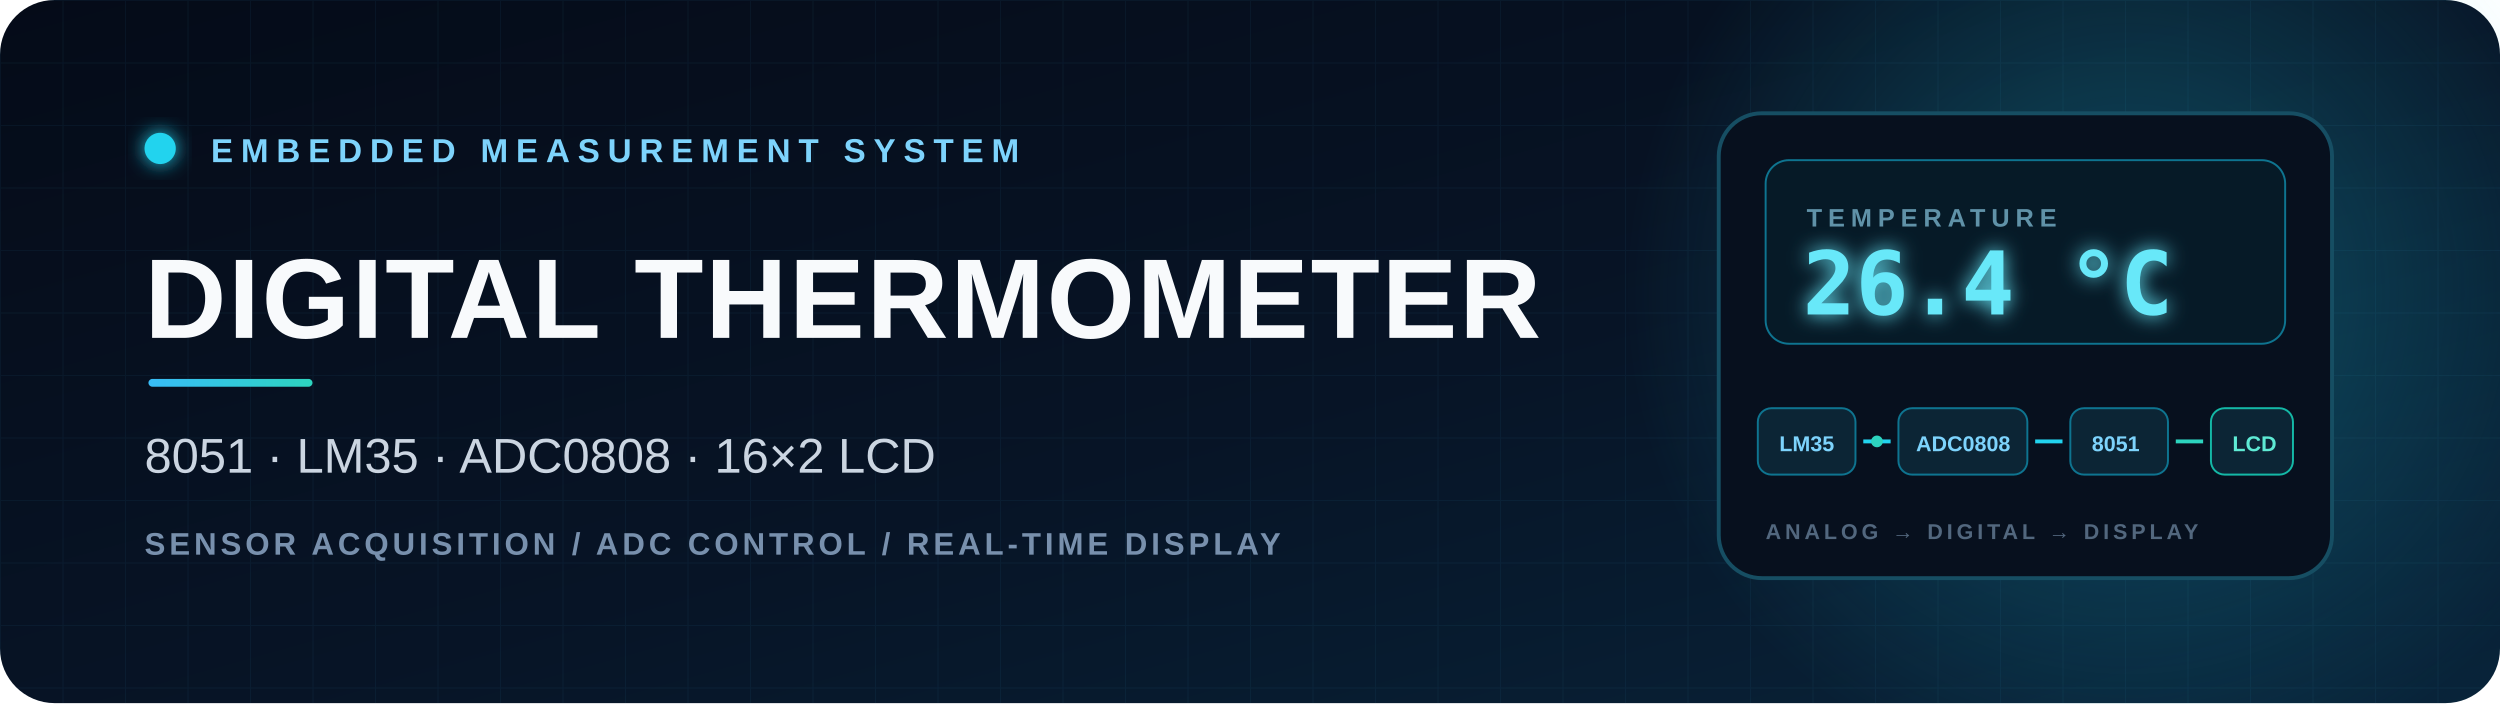
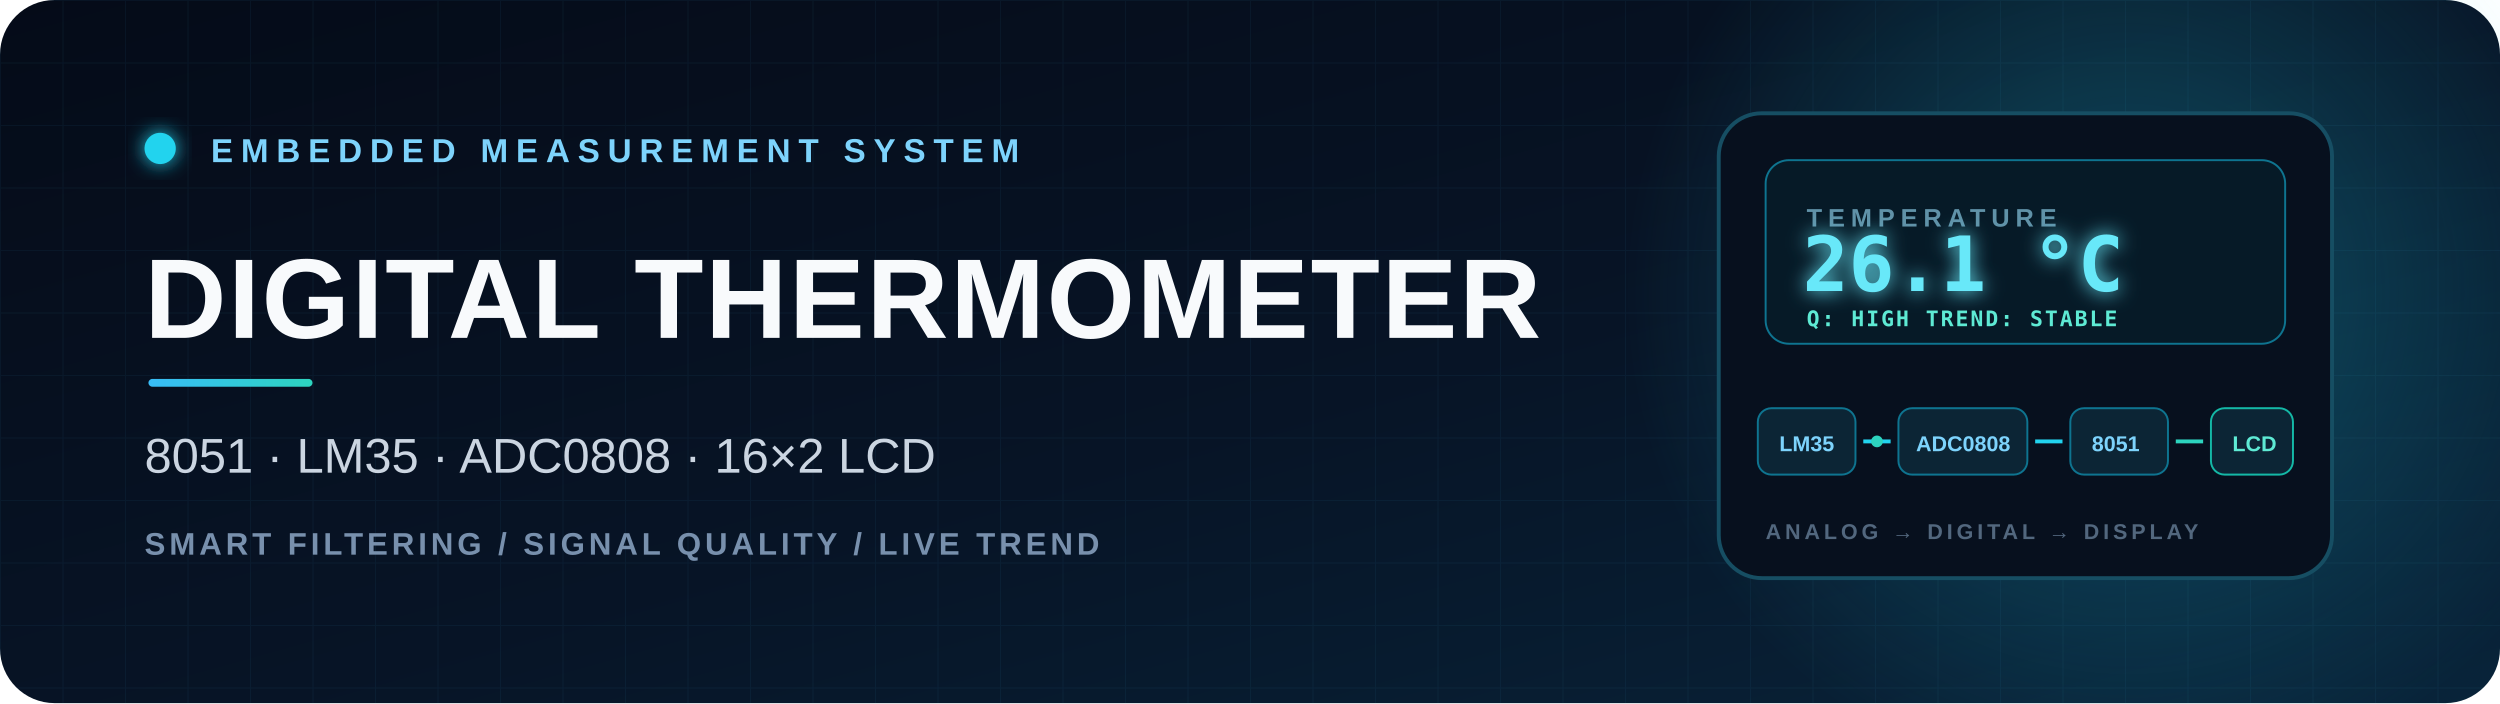
<svg xmlns="http://www.w3.org/2000/svg" width="1280" height="360" viewBox="0 0 1280 360" role="img" aria-labelledby="title desc">
  <defs>
    <linearGradient id="bg" x1="0" y1="0" x2="1" y2="1">
      <stop offset="0" stop-color="#050b18" />
      <stop offset="0.55" stop-color="#071426" />
      <stop offset="1" stop-color="#08243a" />
    </linearGradient>
    <linearGradient id="accent" x1="0" y1="0" x2="1" y2="0">
      <stop offset="0" stop-color="#38bdf8" />
      <stop offset="1" stop-color="#2dd4bf" />
    </linearGradient>
    <radialGradient id="glow">
      <stop offset="0" stop-color="#22d3ee" stop-opacity="0.3" />
      <stop offset="1" stop-color="#22d3ee" stop-opacity="0" />
    </radialGradient>
    <pattern id="grid" width="32" height="32" patternUnits="userSpaceOnUse">
      <path d="M32 0H0V32" fill="none" stroke="#38bdf8" stroke-opacity="0.055" />
    </pattern>
    <filter id="softGlow" x="-50%" y="-50%" width="200%" height="200%">
      <feGaussianBlur stdDeviation="5" result="blur" />
      <feMerge>
        <feMergeNode in="blur" />
        <feMergeNode in="SourceGraphic" />
      </feMerge>
    </filter>
  </defs>
  <rect width="1280" height="360" rx="28" fill="url(#bg)" />
  <rect width="1280" height="360" rx="28" fill="url(#grid)" />
  <circle cx="1090" cy="150" r="260" fill="url(#glow)" />
  <path d="M0 358H1280" stroke="url(#accent)" stroke-width="4" />
  <g transform="translate(74 68)">
    <circle cx="8" cy="8" r="8" fill="#22d3ee" filter="url(#softGlow)">
      <animate attributeName="opacity" values="1;.35;1" dur="2.4s" repeatCount="indefinite" />
    </circle>
    <text x="34" y="15" fill="#7dd3fc" font-family="Arial, Helvetica, sans-serif" font-size="17" font-weight="700" letter-spacing="4">EMBEDDED MEASUREMENT SYSTEM</text>
    <text x="0" y="105" fill="#f8fafc" font-family="Arial, Helvetica, sans-serif" font-size="58" font-weight="800" letter-spacing="1">DIGITAL THERMOMETER</text>
    <rect x="2" y="126" width="84" height="4" rx="2" fill="url(#accent)" />
    <text x="0" y="174" fill="#cbd5e1" font-family="Arial, Helvetica, sans-serif" font-size="25">8051 · LM35 · ADC0808 · 16×2 LCD</text>
-     <text x="0" y="216" fill="#7890ad" font-family="Arial, Helvetica, sans-serif" font-size="16" font-weight="600" letter-spacing="2">SENSOR ACQUISITION  /  ADC CONTROL  /  REAL-TIME DISPLAY</text>
+     <text x="0" y="216" fill="#7890ad" font-family="Arial, Helvetica, sans-serif" font-size="16" font-weight="600" letter-spacing="2">SMART FILTERING  /  SIGNAL QUALITY  /  LIVE TREND</text>
  </g>
  <g transform="translate(880 58)">
    <rect x="0" y="0" width="314" height="238" rx="22" fill="#07101e" stroke="#164e63" stroke-width="2" />
    <rect x="24" y="24" width="266" height="94" rx="12" fill="#061a27" stroke="#0e7490" />
    <text x="45" y="58" fill="#6092a8" font-family="Arial, Helvetica, sans-serif" font-size="13" font-weight="700" letter-spacing="3">TEMPERATURE</text>
-     <text x="43" y="103" fill="#67e8f9" font-family="ui-monospace, SFMono-Regular, Menlo, monospace" font-size="45" font-weight="700" filter="url(#softGlow)">26.4 °C</text>
+     <text x="43" y="91" fill="#67e8f9" font-family="ui-monospace, SFMono-Regular, Menlo, monospace" font-size="39" font-weight="700" filter="url(#softGlow)">26.1 °C</text>
+     <text x="45" y="109" fill="#5eead4" font-family="ui-monospace, SFMono-Regular, Menlo, monospace" font-size="11" font-weight="700" letter-spacing="1">Q: HIGH   TREND: STABLE</text>
    <g transform="translate(20 151)" font-family="Arial, Helvetica, sans-serif" font-size="11" font-weight="700">
      <rect width="50" height="34" rx="7" fill="#0c2535" stroke="#0e7490" />
      <text x="11" y="22" fill="#7dd3fc">LM35</text>
      <path d="M54 17H68" stroke="#22d3ee" stroke-width="2" />
      <circle cx="61" cy="17" r="3" fill="#2dd4bf">
        <animate attributeName="cx" values="56;66;56" dur="1.8s" repeatCount="indefinite" />
      </circle>
      <rect x="72" width="66" height="34" rx="7" fill="#0c2535" stroke="#0e7490" />
      <text x="81" y="22" fill="#7dd3fc">ADC0808</text>
      <path d="M142 17H156" stroke="#22d3ee" stroke-width="2" />
      <rect x="160" width="50" height="34" rx="7" fill="#0c2535" stroke="#0e7490" />
      <text x="171" y="22" fill="#7dd3fc">8051</text>
      <path d="M214 17H228" stroke="#2dd4bf" stroke-width="2" />
      <rect x="232" width="42" height="34" rx="7" fill="#0c2535" stroke="#14b8a6" />
      <text x="243" y="22" fill="#5eead4">LCD</text>
    </g>
    <text x="24" y="218" fill="#52677e" font-family="Arial, Helvetica, sans-serif" font-size="11" font-weight="700" letter-spacing="2">ANALOG  →  DIGITAL  →  DISPLAY</text>
  </g>
</svg>
